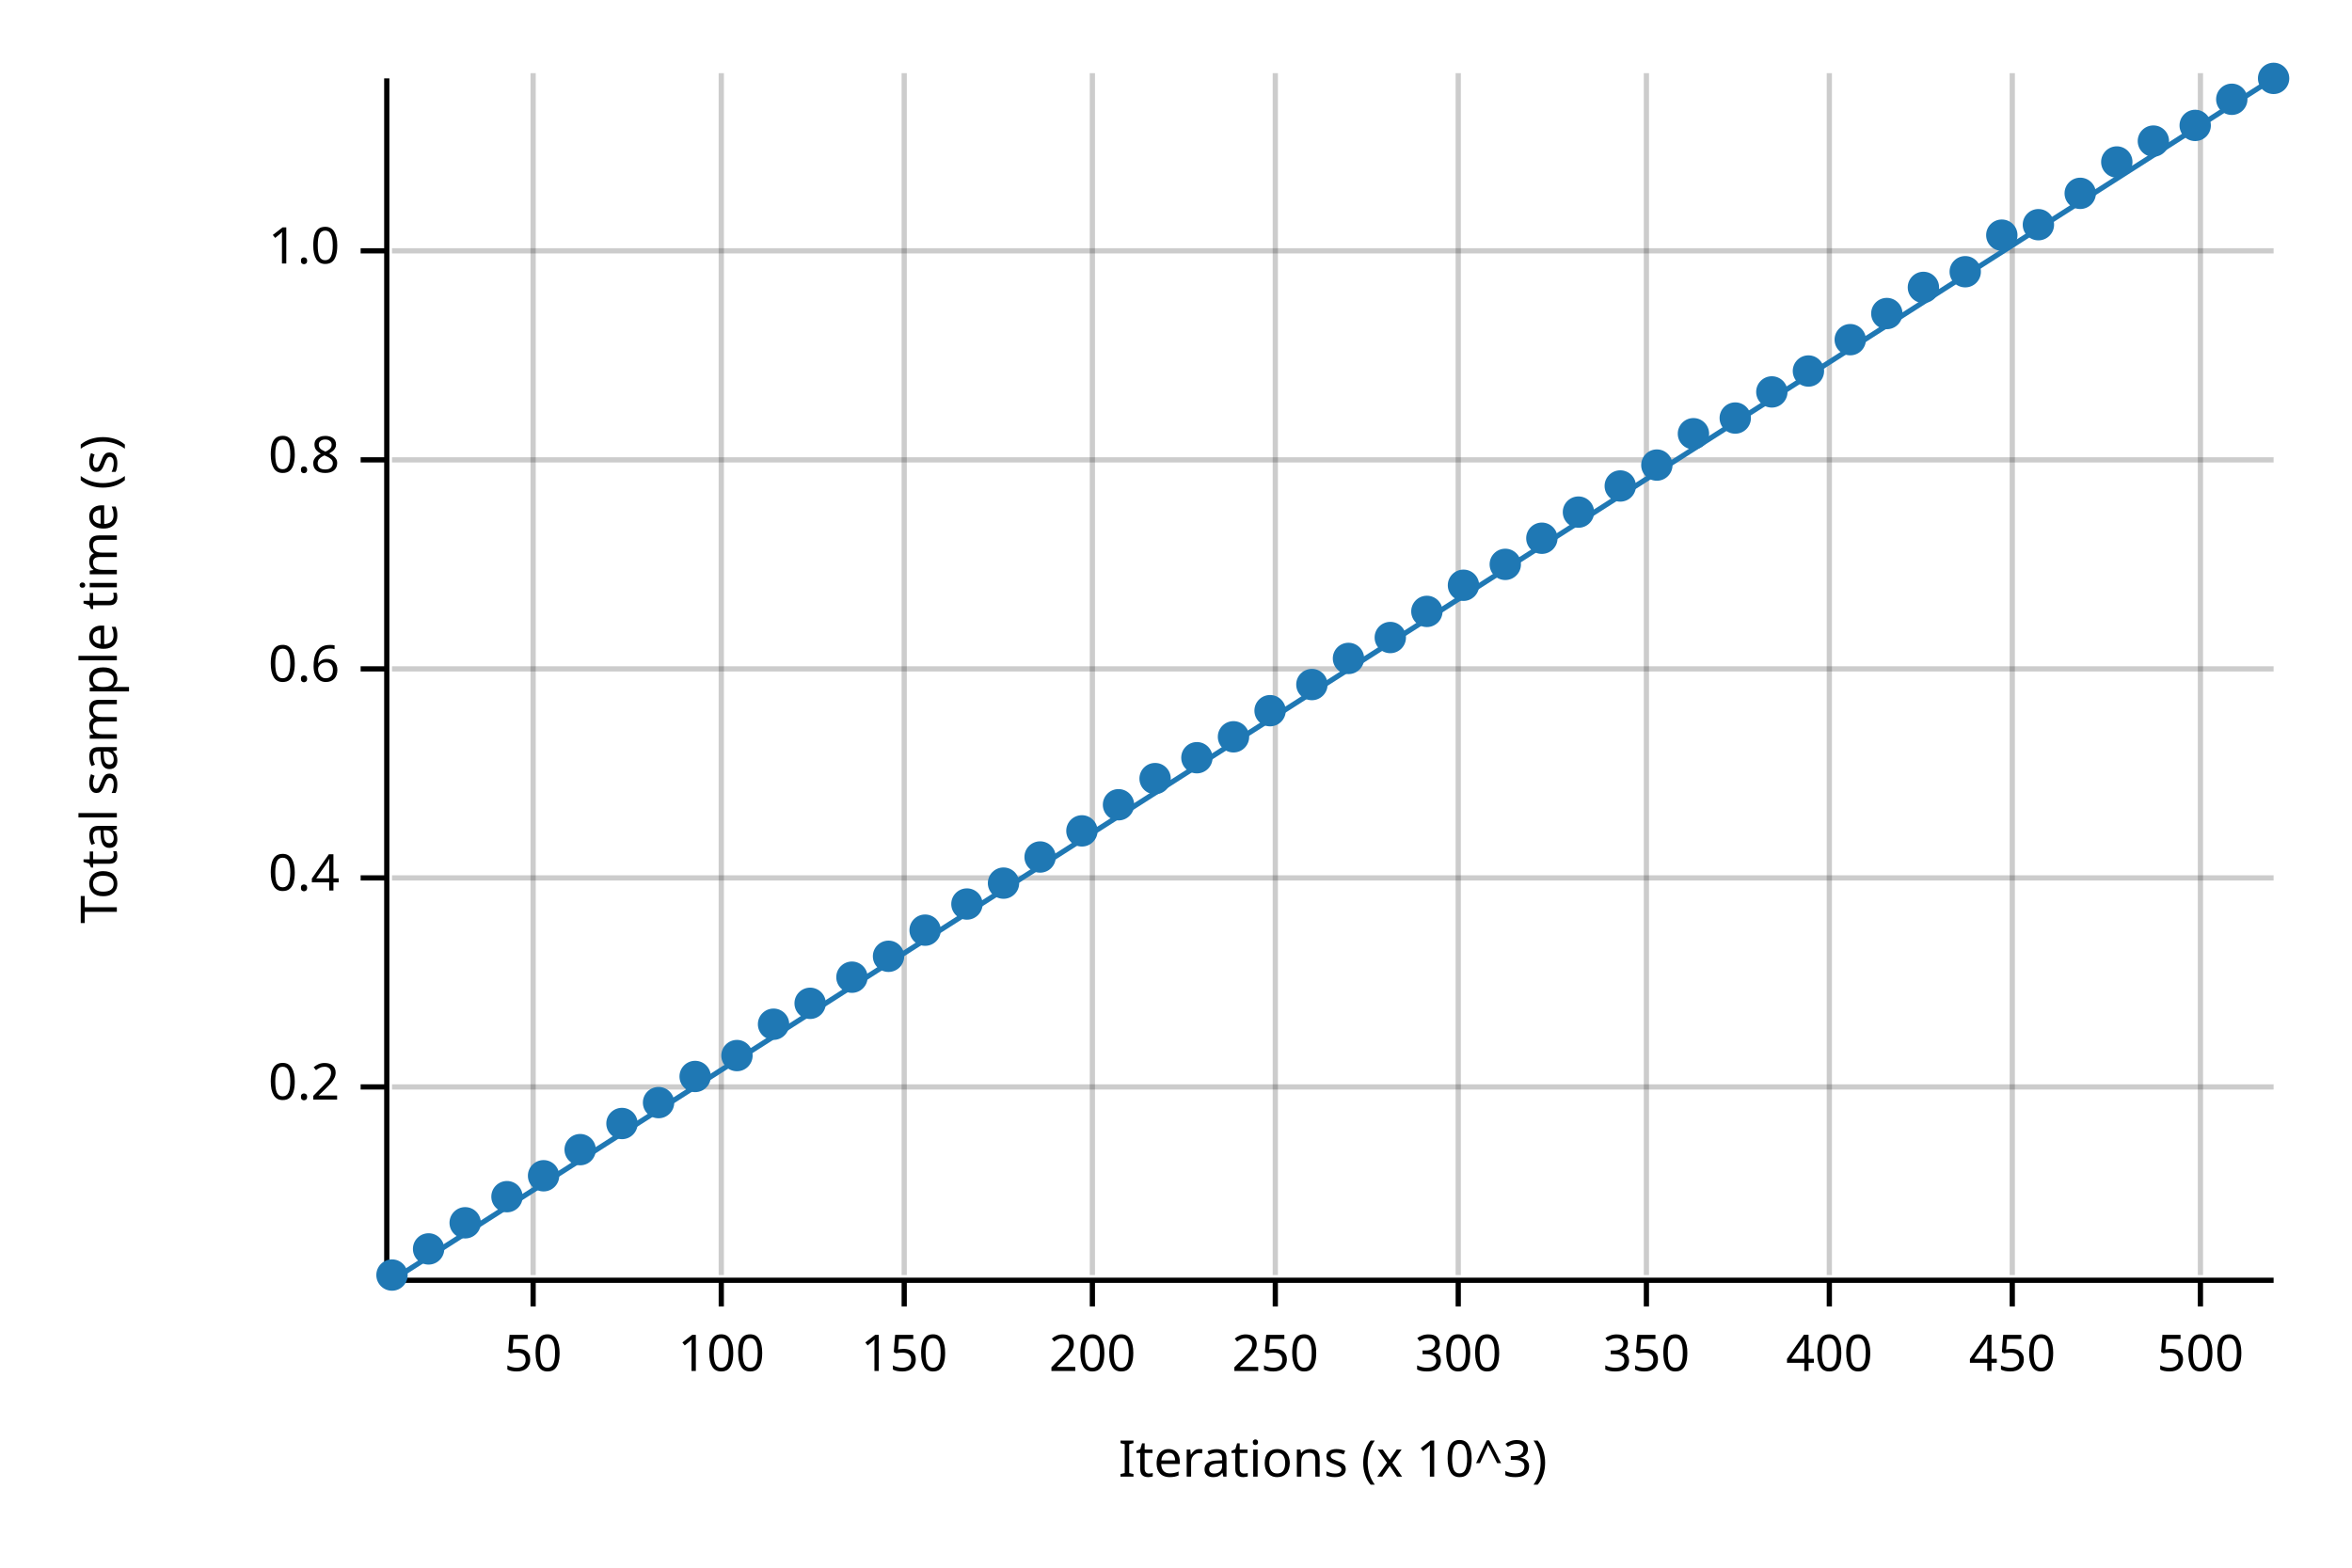
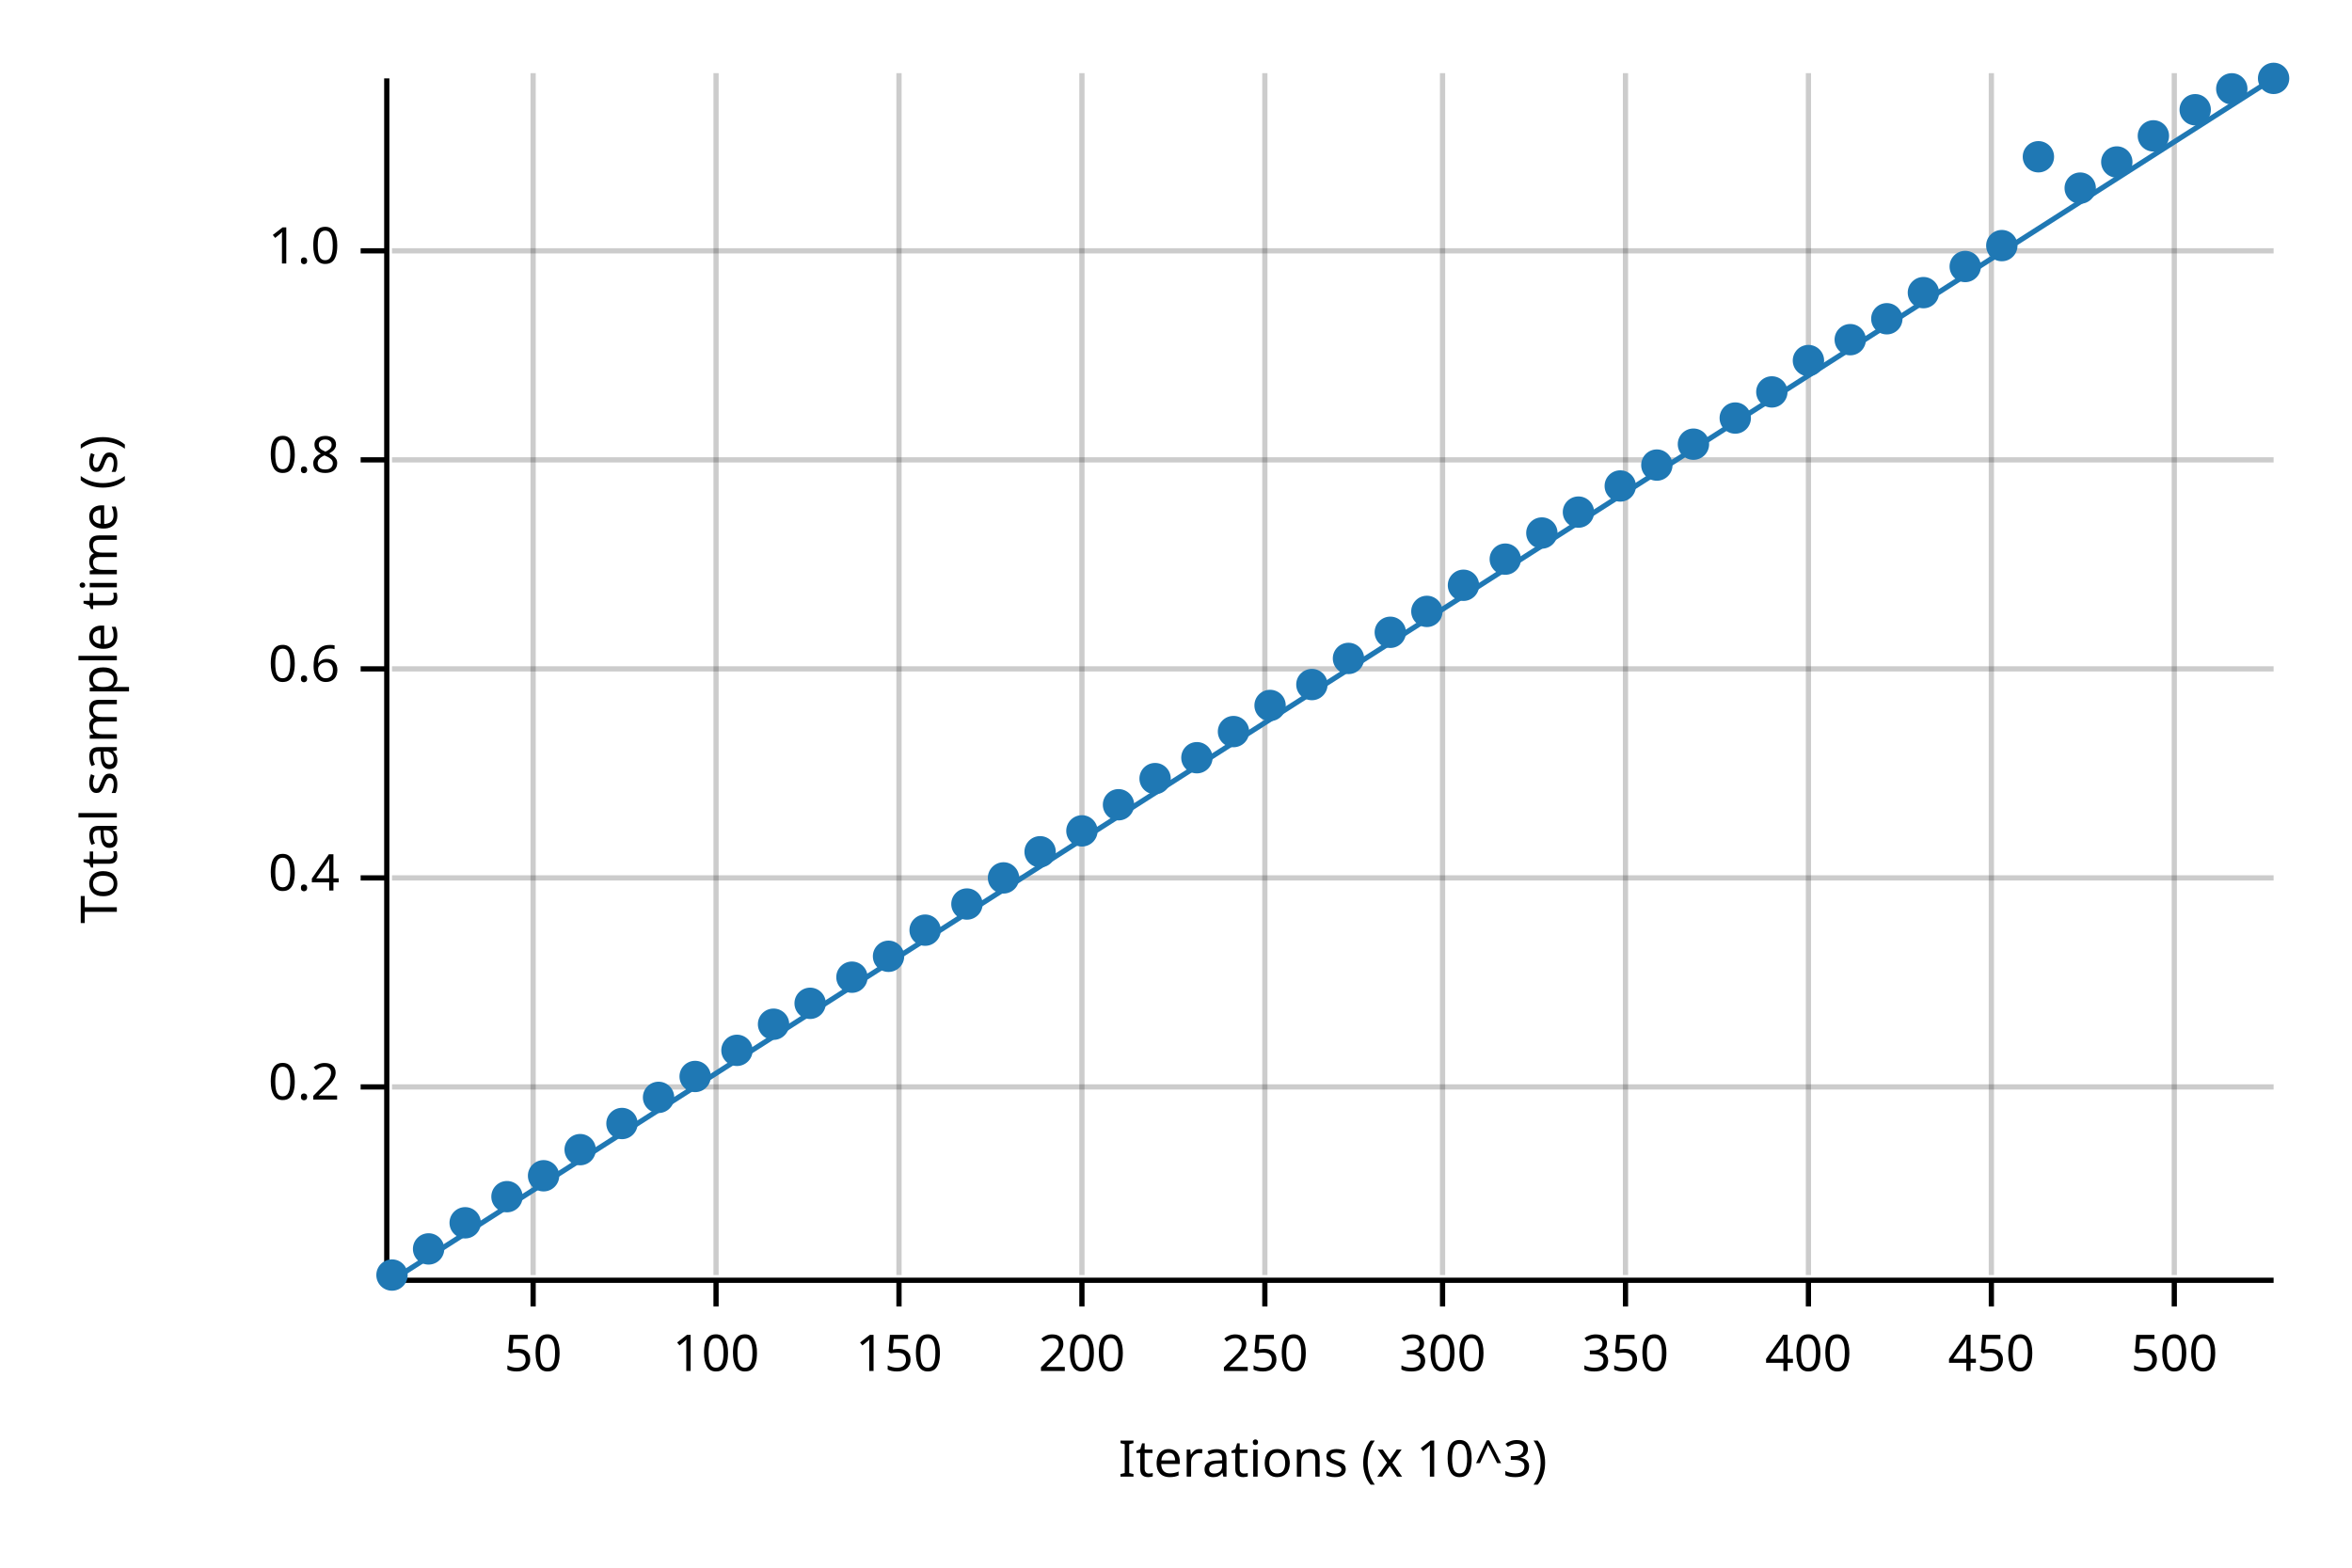
<svg xmlns="http://www.w3.org/2000/svg" width="450" height="300" viewBox="0 0 450 300">
  <text x="15" y="130" dy="0.76em" text-anchor="middle" font-family="sans-serif" font-size="9.677" opacity="1" fill="#000000" transform="rotate(270, 15, 130)">
Total sample time (s)
</text>
  <text x="255" y="285" dy="-0.5ex" text-anchor="middle" font-family="sans-serif" font-size="9.677" opacity="1" fill="#000000">
Iterations (x 10^3)
</text>
  <line opacity="0.2" stroke="#000000" stroke-width="1" x1="102" y1="244" x2="102" y2="14" />
-   <line opacity="0.2" stroke="#000000" stroke-width="1" x1="138" y1="244" x2="138" y2="14" />
-   <line opacity="0.2" stroke="#000000" stroke-width="1" x1="173" y1="244" x2="173" y2="14" />
-   <line opacity="0.2" stroke="#000000" stroke-width="1" x1="209" y1="244" x2="209" y2="14" />
-   <line opacity="0.2" stroke="#000000" stroke-width="1" x1="244" y1="244" x2="244" y2="14" />
-   <line opacity="0.2" stroke="#000000" stroke-width="1" x1="279" y1="244" x2="279" y2="14" />
-   <line opacity="0.2" stroke="#000000" stroke-width="1" x1="315" y1="244" x2="315" y2="14" />
-   <line opacity="0.2" stroke="#000000" stroke-width="1" x1="350" y1="244" x2="350" y2="14" />
-   <line opacity="0.2" stroke="#000000" stroke-width="1" x1="385" y1="244" x2="385" y2="14" />
-   <line opacity="0.2" stroke="#000000" stroke-width="1" x1="421" y1="244" x2="421" y2="14" />
+   <line opacity="0.2" stroke="#000000" stroke-width="1" x1="137" y1="244" x2="137" y2="14" />
+   <line opacity="0.2" stroke="#000000" stroke-width="1" x1="172" y1="244" x2="172" y2="14" />
+   <line opacity="0.2" stroke="#000000" stroke-width="1" x1="207" y1="244" x2="207" y2="14" />
+   <line opacity="0.2" stroke="#000000" stroke-width="1" x1="242" y1="244" x2="242" y2="14" />
+   <line opacity="0.2" stroke="#000000" stroke-width="1" x1="276" y1="244" x2="276" y2="14" />
+   <line opacity="0.2" stroke="#000000" stroke-width="1" x1="311" y1="244" x2="311" y2="14" />
+   <line opacity="0.2" stroke="#000000" stroke-width="1" x1="346" y1="244" x2="346" y2="14" />
+   <line opacity="0.2" stroke="#000000" stroke-width="1" x1="381" y1="244" x2="381" y2="14" />
+   <line opacity="0.2" stroke="#000000" stroke-width="1" x1="416" y1="244" x2="416" y2="14" />
  <line opacity="0.2" stroke="#000000" stroke-width="1" x1="75" y1="208" x2="435" y2="208" />
  <line opacity="0.2" stroke="#000000" stroke-width="1" x1="75" y1="168" x2="435" y2="168" />
  <line opacity="0.2" stroke="#000000" stroke-width="1" x1="75" y1="128" x2="435" y2="128" />
  <line opacity="0.2" stroke="#000000" stroke-width="1" x1="75" y1="88" x2="435" y2="88" />
  <line opacity="0.2" stroke="#000000" stroke-width="1" x1="75" y1="48" x2="435" y2="48" />
  <polyline fill="none" opacity="1" stroke="#000000" stroke-width="1" points="74,15 74,245 " />
  <text x="65" y="208" dy="0.5ex" text-anchor="end" font-family="sans-serif" font-size="9.677" opacity="1" fill="#000000">
0.2
</text>
  <polyline fill="none" opacity="1" stroke="#000000" stroke-width="1" points="69,208 74,208 " />
  <text x="65" y="168" dy="0.5ex" text-anchor="end" font-family="sans-serif" font-size="9.677" opacity="1" fill="#000000">
0.4
</text>
  <polyline fill="none" opacity="1" stroke="#000000" stroke-width="1" points="69,168 74,168 " />
  <text x="65" y="128" dy="0.5ex" text-anchor="end" font-family="sans-serif" font-size="9.677" opacity="1" fill="#000000">
0.6
</text>
  <polyline fill="none" opacity="1" stroke="#000000" stroke-width="1" points="69,128 74,128 " />
  <text x="65" y="88" dy="0.5ex" text-anchor="end" font-family="sans-serif" font-size="9.677" opacity="1" fill="#000000">
0.8
</text>
  <polyline fill="none" opacity="1" stroke="#000000" stroke-width="1" points="69,88 74,88 " />
  <text x="65" y="48" dy="0.5ex" text-anchor="end" font-family="sans-serif" font-size="9.677" opacity="1" fill="#000000">
1.0
</text>
  <polyline fill="none" opacity="1" stroke="#000000" stroke-width="1" points="69,48 74,48 " />
  <polyline fill="none" opacity="1" stroke="#000000" stroke-width="1" points="75,245 435,245 " />
  <text x="102" y="255" dy="0.76em" text-anchor="middle" font-family="sans-serif" font-size="9.677" opacity="1" fill="#000000">
50
</text>
  <polyline fill="none" opacity="1" stroke="#000000" stroke-width="1" points="102,245 102,250 " />
-   <text x="138" y="255" dy="0.76em" text-anchor="middle" font-family="sans-serif" font-size="9.677" opacity="1" fill="#000000">
+   <text x="137" y="255" dy="0.76em" text-anchor="middle" font-family="sans-serif" font-size="9.677" opacity="1" fill="#000000">
100
</text>
-   <polyline fill="none" opacity="1" stroke="#000000" stroke-width="1" points="138,245 138,250 " />
-   <text x="173" y="255" dy="0.76em" text-anchor="middle" font-family="sans-serif" font-size="9.677" opacity="1" fill="#000000">
+   <polyline fill="none" opacity="1" stroke="#000000" stroke-width="1" points="137,245 137,250 " />
+   <text x="172" y="255" dy="0.76em" text-anchor="middle" font-family="sans-serif" font-size="9.677" opacity="1" fill="#000000">
150
</text>
-   <polyline fill="none" opacity="1" stroke="#000000" stroke-width="1" points="173,245 173,250 " />
-   <text x="209" y="255" dy="0.76em" text-anchor="middle" font-family="sans-serif" font-size="9.677" opacity="1" fill="#000000">
+   <polyline fill="none" opacity="1" stroke="#000000" stroke-width="1" points="172,245 172,250 " />
+   <text x="207" y="255" dy="0.76em" text-anchor="middle" font-family="sans-serif" font-size="9.677" opacity="1" fill="#000000">
200
</text>
-   <polyline fill="none" opacity="1" stroke="#000000" stroke-width="1" points="209,245 209,250 " />
-   <text x="244" y="255" dy="0.76em" text-anchor="middle" font-family="sans-serif" font-size="9.677" opacity="1" fill="#000000">
+   <polyline fill="none" opacity="1" stroke="#000000" stroke-width="1" points="207,245 207,250 " />
+   <text x="242" y="255" dy="0.76em" text-anchor="middle" font-family="sans-serif" font-size="9.677" opacity="1" fill="#000000">
250
</text>
-   <polyline fill="none" opacity="1" stroke="#000000" stroke-width="1" points="244,245 244,250 " />
-   <text x="279" y="255" dy="0.76em" text-anchor="middle" font-family="sans-serif" font-size="9.677" opacity="1" fill="#000000">
+   <polyline fill="none" opacity="1" stroke="#000000" stroke-width="1" points="242,245 242,250 " />
+   <text x="276" y="255" dy="0.76em" text-anchor="middle" font-family="sans-serif" font-size="9.677" opacity="1" fill="#000000">
300
</text>
-   <polyline fill="none" opacity="1" stroke="#000000" stroke-width="1" points="279,245 279,250 " />
-   <text x="315" y="255" dy="0.76em" text-anchor="middle" font-family="sans-serif" font-size="9.677" opacity="1" fill="#000000">
+   <polyline fill="none" opacity="1" stroke="#000000" stroke-width="1" points="276,245 276,250 " />
+   <text x="311" y="255" dy="0.76em" text-anchor="middle" font-family="sans-serif" font-size="9.677" opacity="1" fill="#000000">
350
</text>
-   <polyline fill="none" opacity="1" stroke="#000000" stroke-width="1" points="315,245 315,250 " />
-   <text x="350" y="255" dy="0.76em" text-anchor="middle" font-family="sans-serif" font-size="9.677" opacity="1" fill="#000000">
+   <polyline fill="none" opacity="1" stroke="#000000" stroke-width="1" points="311,245 311,250 " />
+   <text x="346" y="255" dy="0.76em" text-anchor="middle" font-family="sans-serif" font-size="9.677" opacity="1" fill="#000000">
400
</text>
-   <polyline fill="none" opacity="1" stroke="#000000" stroke-width="1" points="350,245 350,250 " />
-   <text x="385" y="255" dy="0.76em" text-anchor="middle" font-family="sans-serif" font-size="9.677" opacity="1" fill="#000000">
+   <polyline fill="none" opacity="1" stroke="#000000" stroke-width="1" points="346,245 346,250 " />
+   <text x="381" y="255" dy="0.76em" text-anchor="middle" font-family="sans-serif" font-size="9.677" opacity="1" fill="#000000">
450
</text>
-   <polyline fill="none" opacity="1" stroke="#000000" stroke-width="1" points="385,245 385,250 " />
-   <text x="421" y="255" dy="0.76em" text-anchor="middle" font-family="sans-serif" font-size="9.677" opacity="1" fill="#000000">
+   <polyline fill="none" opacity="1" stroke="#000000" stroke-width="1" points="381,245 381,250 " />
+   <text x="416" y="255" dy="0.76em" text-anchor="middle" font-family="sans-serif" font-size="9.677" opacity="1" fill="#000000">
500
</text>
-   <polyline fill="none" opacity="1" stroke="#000000" stroke-width="1" points="421,245 421,250 " />
+   <polyline fill="none" opacity="1" stroke="#000000" stroke-width="1" points="416,245 416,250 " />
  <circle cx="75" cy="244" r="3" opacity="1" fill="#1F78B4" stroke="none" stroke-width="1" />
  <circle cx="82" cy="239" r="3" opacity="1" fill="#1F78B4" stroke="none" stroke-width="1" />
  <circle cx="89" cy="234" r="3" opacity="1" fill="#1F78B4" stroke="none" stroke-width="1" />
  <circle cx="97" cy="229" r="3" opacity="1" fill="#1F78B4" stroke="none" stroke-width="1" />
  <circle cx="104" cy="225" r="3" opacity="1" fill="#1F78B4" stroke="none" stroke-width="1" />
  <circle cx="111" cy="220" r="3" opacity="1" fill="#1F78B4" stroke="none" stroke-width="1" />
  <circle cx="119" cy="215" r="3" opacity="1" fill="#1F78B4" stroke="none" stroke-width="1" />
-   <circle cx="126" cy="211" r="3" opacity="1" fill="#1F78B4" stroke="none" stroke-width="1" />
+   <circle cx="126" cy="210" r="3" opacity="1" fill="#1F78B4" stroke="none" stroke-width="1" />
  <circle cx="133" cy="206" r="3" opacity="1" fill="#1F78B4" stroke="none" stroke-width="1" />
-   <circle cx="141" cy="202" r="3" opacity="1" fill="#1F78B4" stroke="none" stroke-width="1" />
+   <circle cx="141" cy="201" r="3" opacity="1" fill="#1F78B4" stroke="none" stroke-width="1" />
  <circle cx="148" cy="196" r="3" opacity="1" fill="#1F78B4" stroke="none" stroke-width="1" />
  <circle cx="155" cy="192" r="3" opacity="1" fill="#1F78B4" stroke="none" stroke-width="1" />
  <circle cx="163" cy="187" r="3" opacity="1" fill="#1F78B4" stroke="none" stroke-width="1" />
  <circle cx="170" cy="183" r="3" opacity="1" fill="#1F78B4" stroke="none" stroke-width="1" />
  <circle cx="177" cy="178" r="3" opacity="1" fill="#1F78B4" stroke="none" stroke-width="1" />
  <circle cx="185" cy="173" r="3" opacity="1" fill="#1F78B4" stroke="none" stroke-width="1" />
-   <circle cx="192" cy="169" r="3" opacity="1" fill="#1F78B4" stroke="none" stroke-width="1" />
-   <circle cx="199" cy="164" r="3" opacity="1" fill="#1F78B4" stroke="none" stroke-width="1" />
+   <circle cx="192" cy="168" r="3" opacity="1" fill="#1F78B4" stroke="none" stroke-width="1" />
+   <circle cx="199" cy="163" r="3" opacity="1" fill="#1F78B4" stroke="none" stroke-width="1" />
  <circle cx="207" cy="159" r="3" opacity="1" fill="#1F78B4" stroke="none" stroke-width="1" />
  <circle cx="214" cy="154" r="3" opacity="1" fill="#1F78B4" stroke="none" stroke-width="1" />
  <circle cx="221" cy="149" r="3" opacity="1" fill="#1F78B4" stroke="none" stroke-width="1" />
  <circle cx="229" cy="145" r="3" opacity="1" fill="#1F78B4" stroke="none" stroke-width="1" />
-   <circle cx="236" cy="141" r="3" opacity="1" fill="#1F78B4" stroke="none" stroke-width="1" />
-   <circle cx="243" cy="136" r="3" opacity="1" fill="#1F78B4" stroke="none" stroke-width="1" />
+   <circle cx="236" cy="140" r="3" opacity="1" fill="#1F78B4" stroke="none" stroke-width="1" />
+   <circle cx="243" cy="135" r="3" opacity="1" fill="#1F78B4" stroke="none" stroke-width="1" />
  <circle cx="251" cy="131" r="3" opacity="1" fill="#1F78B4" stroke="none" stroke-width="1" />
  <circle cx="258" cy="126" r="3" opacity="1" fill="#1F78B4" stroke="none" stroke-width="1" />
-   <circle cx="266" cy="122" r="3" opacity="1" fill="#1F78B4" stroke="none" stroke-width="1" />
+   <circle cx="266" cy="121" r="3" opacity="1" fill="#1F78B4" stroke="none" stroke-width="1" />
  <circle cx="273" cy="117" r="3" opacity="1" fill="#1F78B4" stroke="none" stroke-width="1" />
  <circle cx="280" cy="112" r="3" opacity="1" fill="#1F78B4" stroke="none" stroke-width="1" />
-   <circle cx="288" cy="108" r="3" opacity="1" fill="#1F78B4" stroke="none" stroke-width="1" />
-   <circle cx="295" cy="103" r="3" opacity="1" fill="#1F78B4" stroke="none" stroke-width="1" />
+   <circle cx="288" cy="107" r="3" opacity="1" fill="#1F78B4" stroke="none" stroke-width="1" />
+   <circle cx="295" cy="102" r="3" opacity="1" fill="#1F78B4" stroke="none" stroke-width="1" />
  <circle cx="302" cy="98" r="3" opacity="1" fill="#1F78B4" stroke="none" stroke-width="1" />
  <circle cx="310" cy="93" r="3" opacity="1" fill="#1F78B4" stroke="none" stroke-width="1" />
  <circle cx="317" cy="89" r="3" opacity="1" fill="#1F78B4" stroke="none" stroke-width="1" />
-   <circle cx="324" cy="83" r="3" opacity="1" fill="#1F78B4" stroke="none" stroke-width="1" />
+   <circle cx="324" cy="85" r="3" opacity="1" fill="#1F78B4" stroke="none" stroke-width="1" />
  <circle cx="332" cy="80" r="3" opacity="1" fill="#1F78B4" stroke="none" stroke-width="1" />
  <circle cx="339" cy="75" r="3" opacity="1" fill="#1F78B4" stroke="none" stroke-width="1" />
-   <circle cx="346" cy="71" r="3" opacity="1" fill="#1F78B4" stroke="none" stroke-width="1" />
+   <circle cx="346" cy="69" r="3" opacity="1" fill="#1F78B4" stroke="none" stroke-width="1" />
  <circle cx="354" cy="65" r="3" opacity="1" fill="#1F78B4" stroke="none" stroke-width="1" />
-   <circle cx="361" cy="60" r="3" opacity="1" fill="#1F78B4" stroke="none" stroke-width="1" />
-   <circle cx="368" cy="55" r="3" opacity="1" fill="#1F78B4" stroke="none" stroke-width="1" />
-   <circle cx="376" cy="52" r="3" opacity="1" fill="#1F78B4" stroke="none" stroke-width="1" />
-   <circle cx="383" cy="45" r="3" opacity="1" fill="#1F78B4" stroke="none" stroke-width="1" />
-   <circle cx="390" cy="43" r="3" opacity="1" fill="#1F78B4" stroke="none" stroke-width="1" />
-   <circle cx="398" cy="37" r="3" opacity="1" fill="#1F78B4" stroke="none" stroke-width="1" />
+   <circle cx="361" cy="61" r="3" opacity="1" fill="#1F78B4" stroke="none" stroke-width="1" />
+   <circle cx="368" cy="56" r="3" opacity="1" fill="#1F78B4" stroke="none" stroke-width="1" />
+   <circle cx="376" cy="51" r="3" opacity="1" fill="#1F78B4" stroke="none" stroke-width="1" />
+   <circle cx="383" cy="47" r="3" opacity="1" fill="#1F78B4" stroke="none" stroke-width="1" />
+   <circle cx="390" cy="30" r="3" opacity="1" fill="#1F78B4" stroke="none" stroke-width="1" />
+   <circle cx="398" cy="36" r="3" opacity="1" fill="#1F78B4" stroke="none" stroke-width="1" />
  <circle cx="405" cy="31" r="3" opacity="1" fill="#1F78B4" stroke="none" stroke-width="1" />
-   <circle cx="412" cy="27" r="3" opacity="1" fill="#1F78B4" stroke="none" stroke-width="1" />
-   <circle cx="420" cy="24" r="3" opacity="1" fill="#1F78B4" stroke="none" stroke-width="1" />
-   <circle cx="427" cy="19" r="3" opacity="1" fill="#1F78B4" stroke="none" stroke-width="1" />
+   <circle cx="412" cy="26" r="3" opacity="1" fill="#1F78B4" stroke="none" stroke-width="1" />
+   <circle cx="420" cy="21" r="3" opacity="1" fill="#1F78B4" stroke="none" stroke-width="1" />
+   <circle cx="427" cy="17" r="3" opacity="1" fill="#1F78B4" stroke="none" stroke-width="1" />
  <circle cx="435" cy="15" r="3" opacity="1" fill="#1F78B4" stroke="none" stroke-width="1" />
  <polyline fill="none" opacity="1" stroke="#1F78B4" stroke-width="1" points="75,245 435,15 " />
  <polygon opacity="0.25" fill="#1F78B4" points="75,245 435,15 435,15 " />
</svg>
